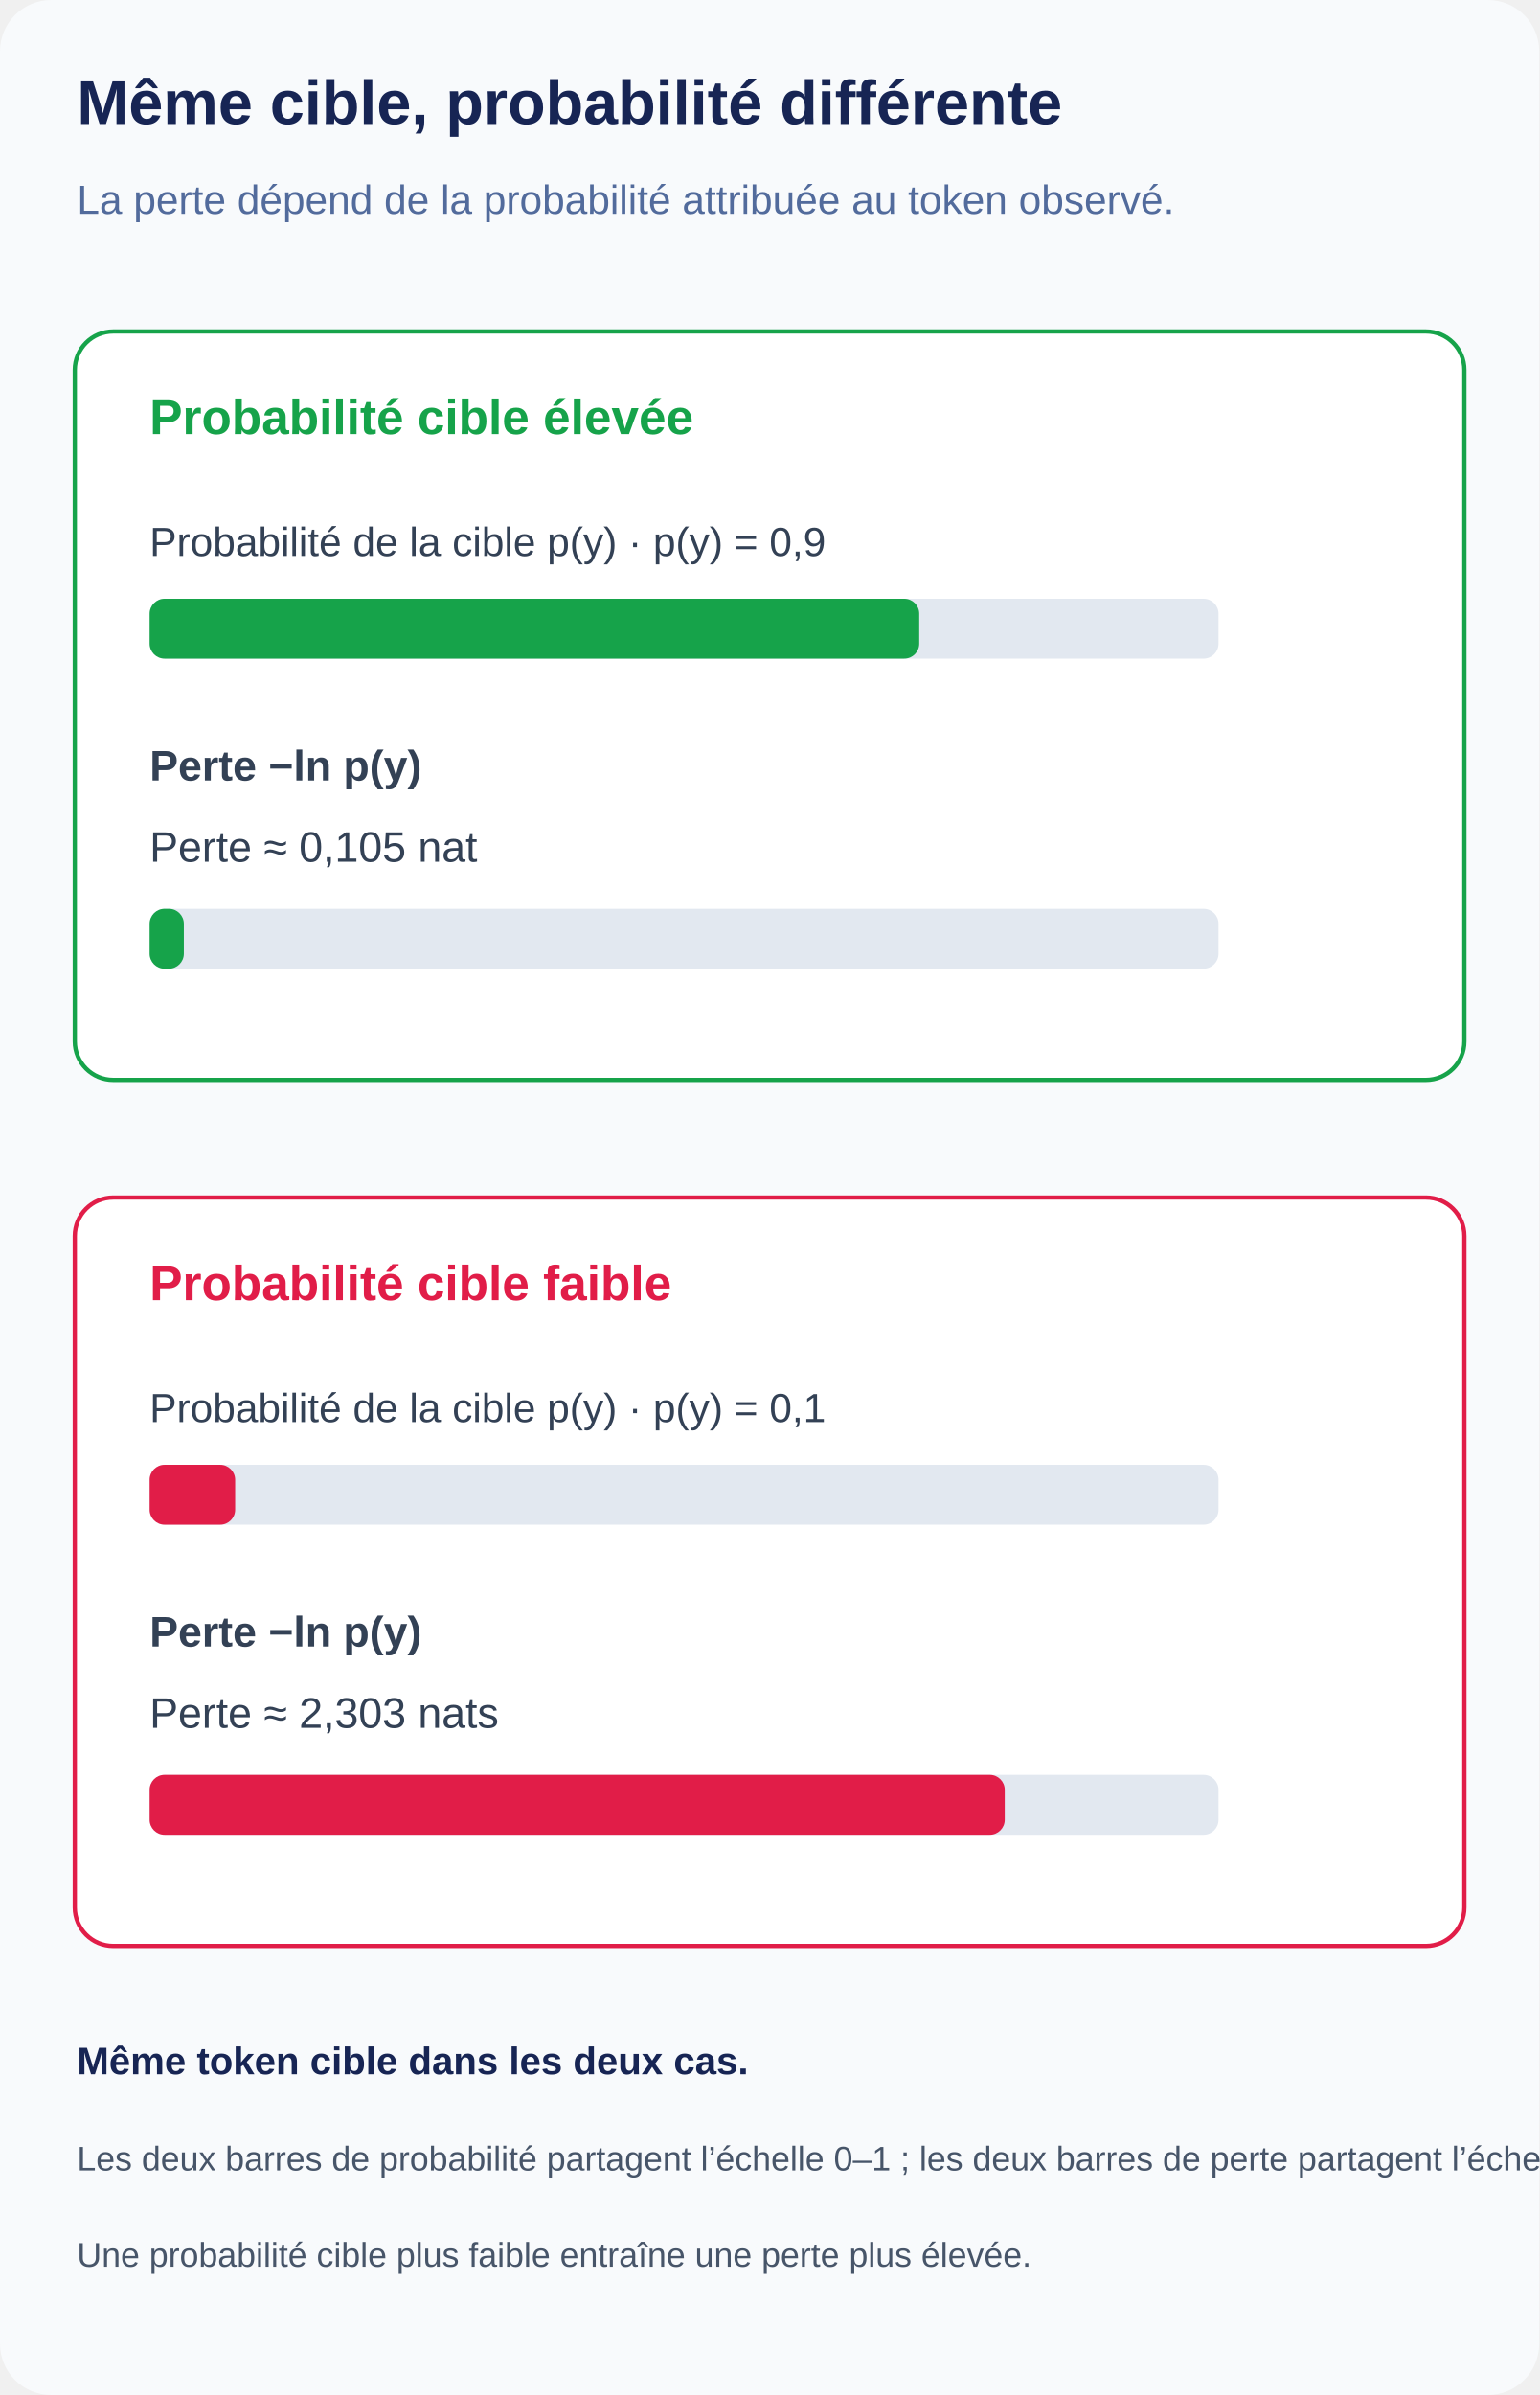
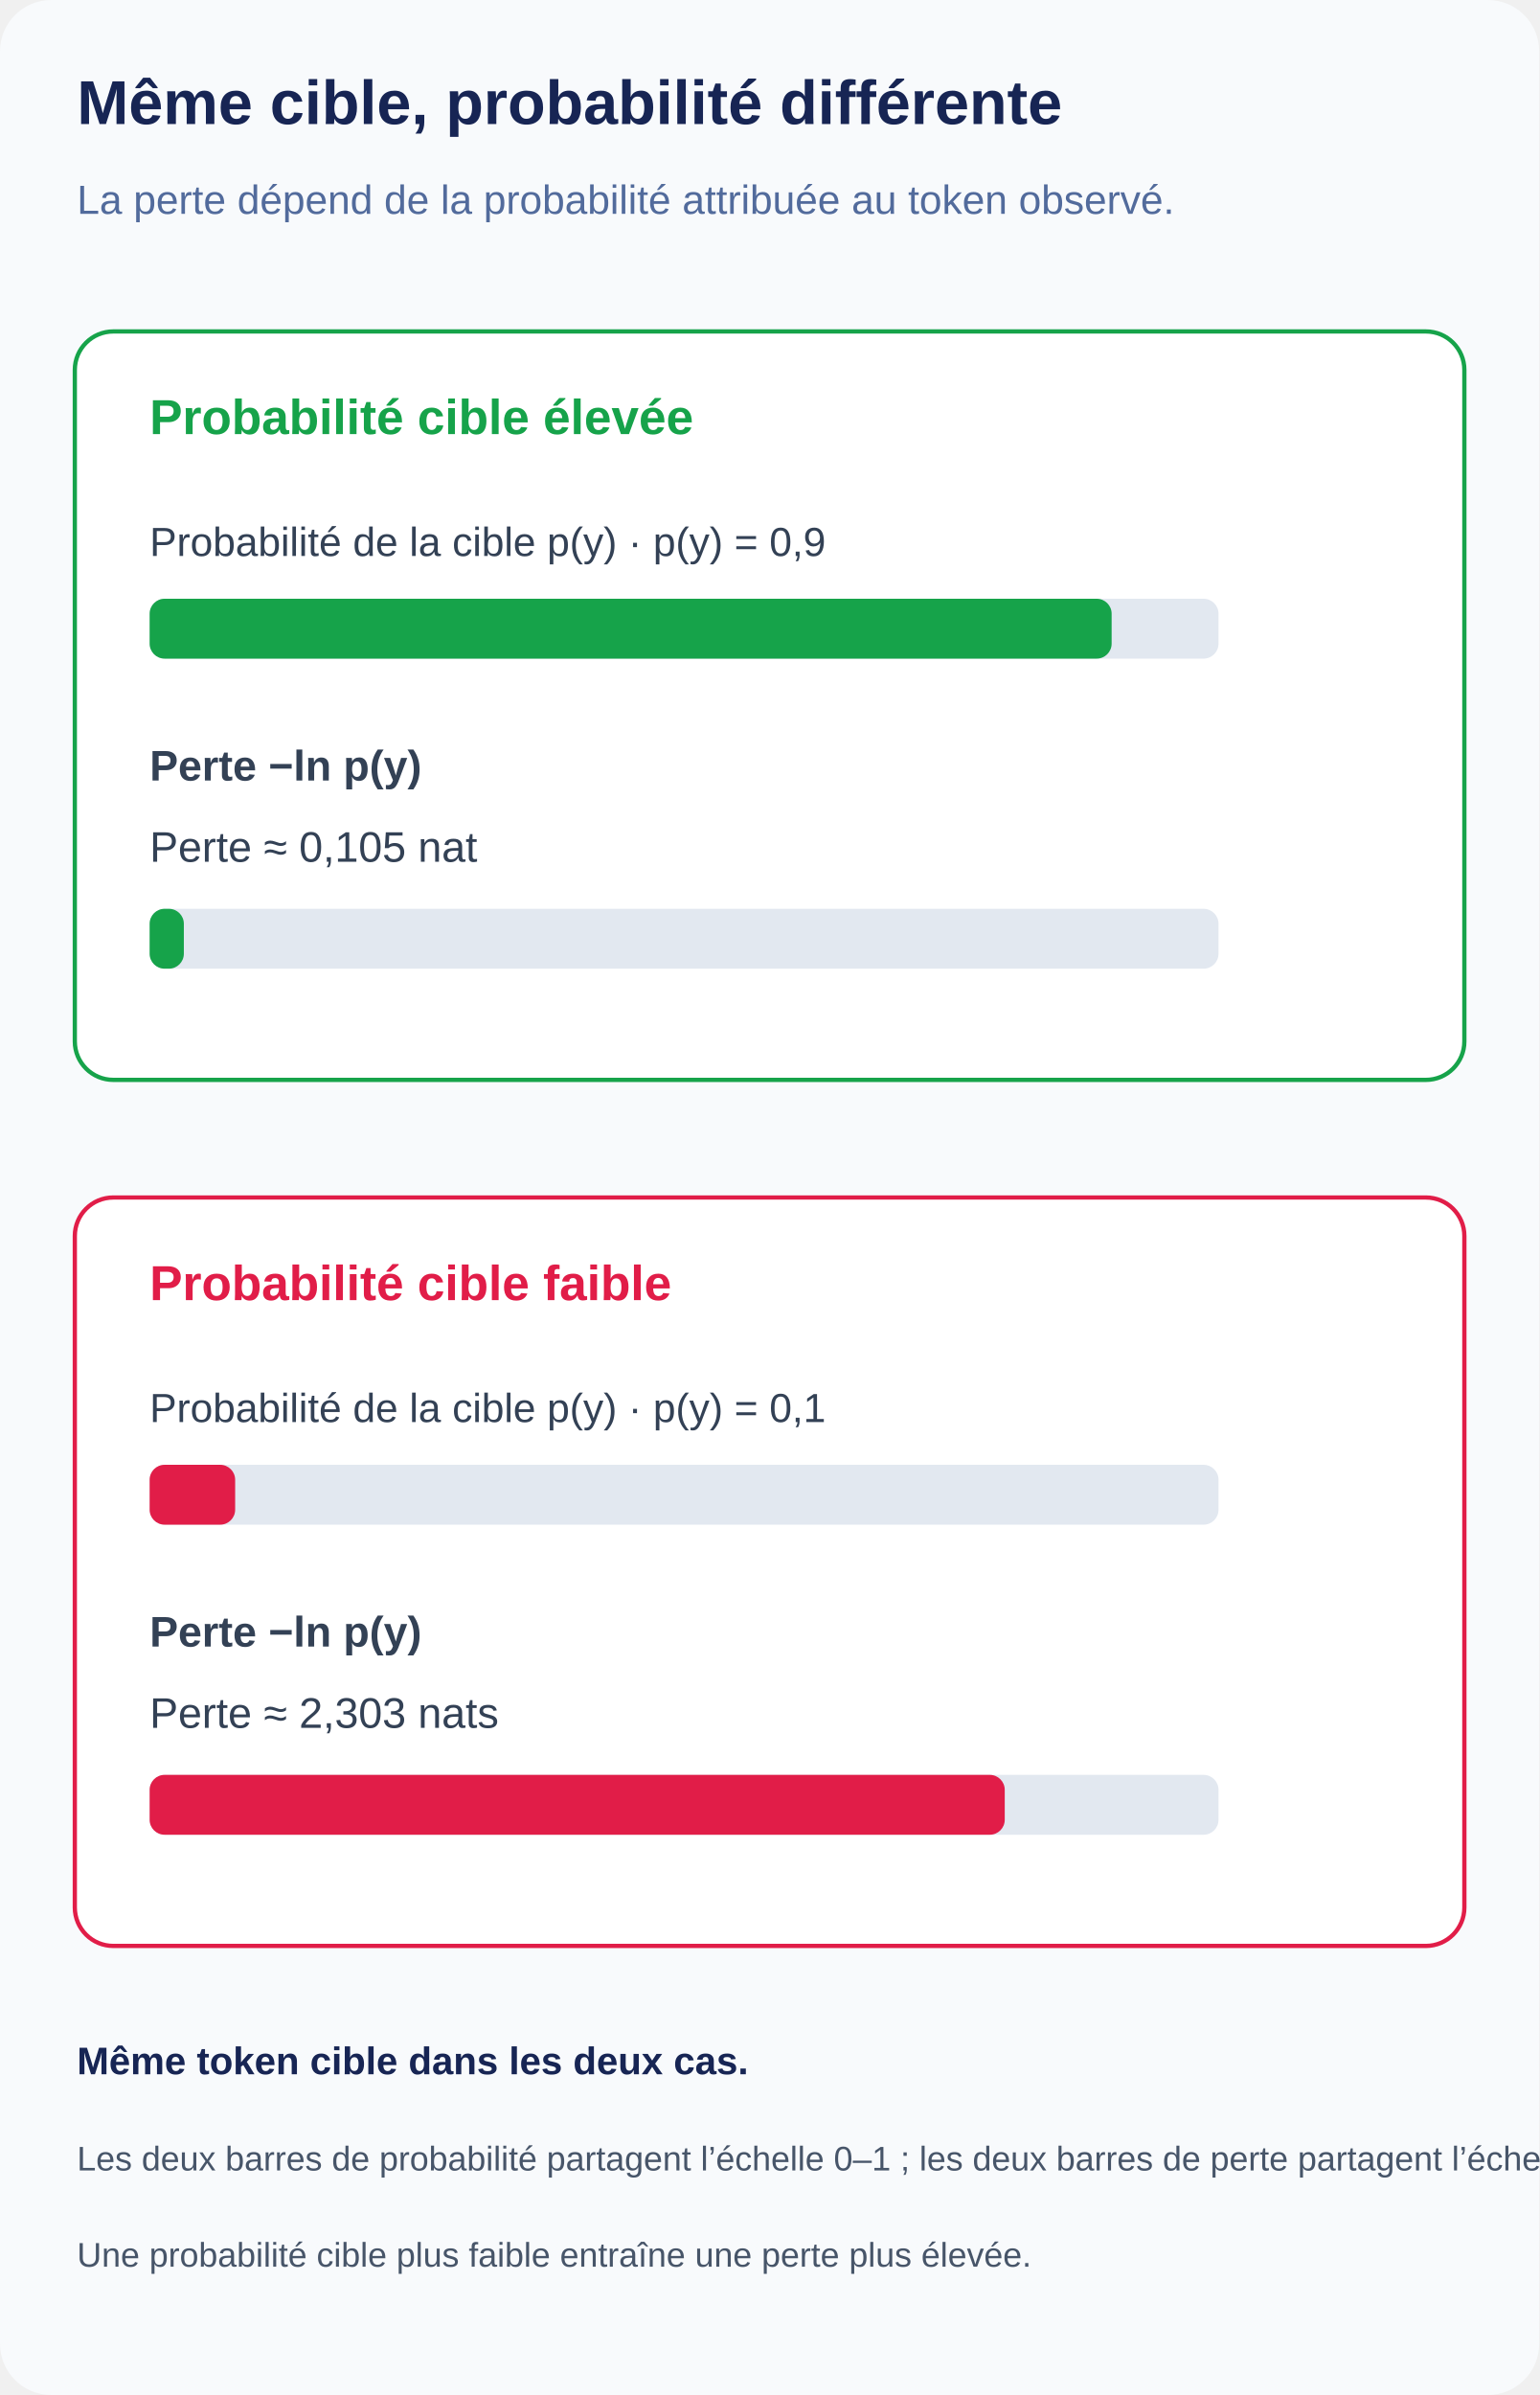
<svg xmlns="http://www.w3.org/2000/svg" width="720" height="1120" viewBox="0 0 720 1120" role="img" aria-labelledby="title desc">
  <rect width="720" height="1120" rx="24" fill="#f8fafc" />
  <text x="36" y="58" font-family="Arial,sans-serif" font-size="29" font-weight="700" fill="#172554">Même cible, probabilité différente</text>
  <text x="36" y="100" font-family="Arial,sans-serif" font-size="19" fill="#526b9c">La perte dépend de la probabilité attribuée au token observé.</text>
  <rect x="35" y="155" width="650" height="350" rx="18" fill="#fff" stroke="#16a34a" stroke-width="2" />
  <text x="70" y="203" font-family="Arial,sans-serif" font-size="23" font-weight="700" fill="#16a34a">Probabilité cible élevée</text>
  <text x="70" y="260" font-family="Arial,sans-serif" font-size="19" fill="#334155">Probabilité de la cible p(y) · p(y) = 0,9</text>
  <rect x="70" y="280" width="500" height="28" rx="7" fill="#e2e8f0" />
-   <rect x="70" y="280" width="360" height="28" rx="7" fill="#16a34a" />
+   <rect x="70" y="280" width="450" height="28" rx="7" fill="#16a34a" />
  <text x="70" y="365" font-family="Arial,sans-serif" font-size="20" font-weight="700" fill="#334155">Perte −ln p(y)</text>
  <text x="70" y="403" font-family="Arial,sans-serif" font-size="20" fill="#334155">Perte ≈ 0,105 nat</text>
  <rect x="70" y="425" width="500" height="28" rx="7" fill="#e2e8f0" />
  <rect x="70" y="425" width="16" height="28" rx="7" fill="#16a34a" />
  <rect x="35" y="560" width="650" height="350" rx="18" fill="#fff" stroke="#e11d48" stroke-width="2" />
  <text x="70" y="608" font-family="Arial,sans-serif" font-size="23" font-weight="700" fill="#e11d48">Probabilité cible faible</text>
  <text x="70" y="665" font-family="Arial,sans-serif" font-size="19" fill="#334155">Probabilité de la cible p(y) · p(y) = 0,1</text>
  <rect x="70" y="685" width="500" height="28" rx="7" fill="#e2e8f0" />
  <rect x="70" y="685" width="40" height="28" rx="7" fill="#e11d48" />
  <text x="70" y="770" font-family="Arial,sans-serif" font-size="20" font-weight="700" fill="#334155">Perte −ln p(y)</text>
  <text x="70" y="808" font-family="Arial,sans-serif" font-size="20" fill="#334155">Perte ≈ 2,303 nats</text>
  <rect x="70" y="830" width="500" height="28" rx="7" fill="#e2e8f0" />
  <rect x="70" y="830" width="400" height="28" rx="7" fill="#e11d48" />
  <text x="36" y="970" font-family="Arial,sans-serif" font-size="18" font-weight="700" fill="#172554">Même token cible dans les deux cas.</text>
  <text x="36" y="1015" font-family="Arial,sans-serif" font-size="16" fill="#475569">Les deux barres de probabilité partagent l’échelle 0–1 ; les deux barres de perte partagent l’échelle 0–2,303 nats.</text>
  <text x="36" y="1060" font-family="Arial,sans-serif" font-size="16" fill="#475569">Une probabilité cible plus faible entraîne une perte plus élevée.</text>
</svg>
